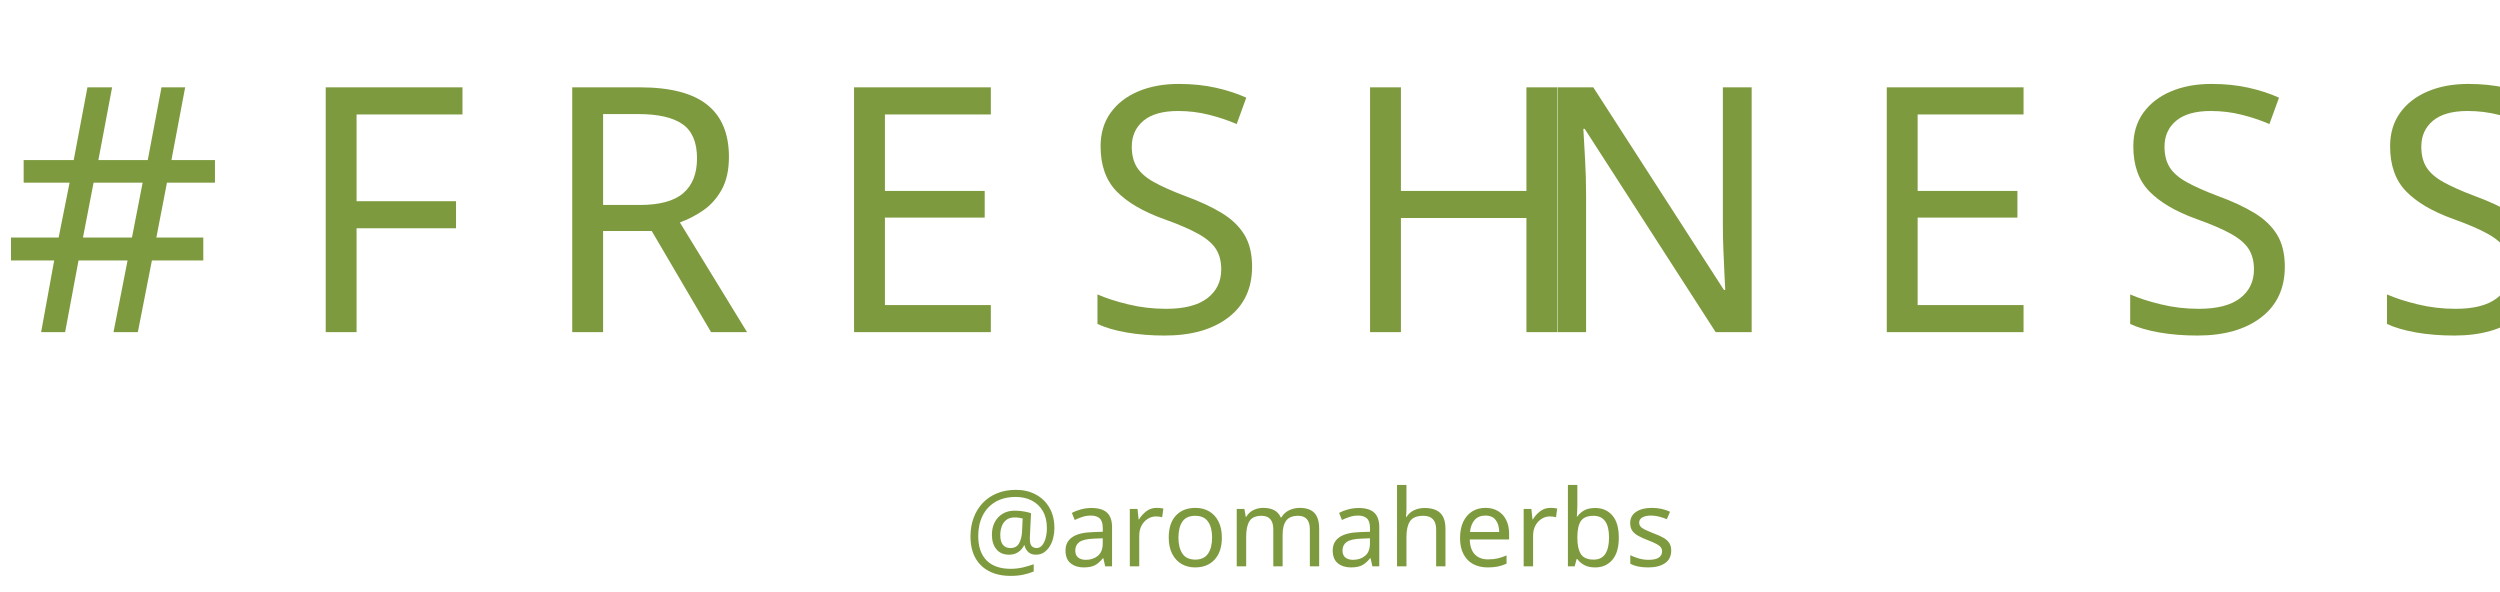
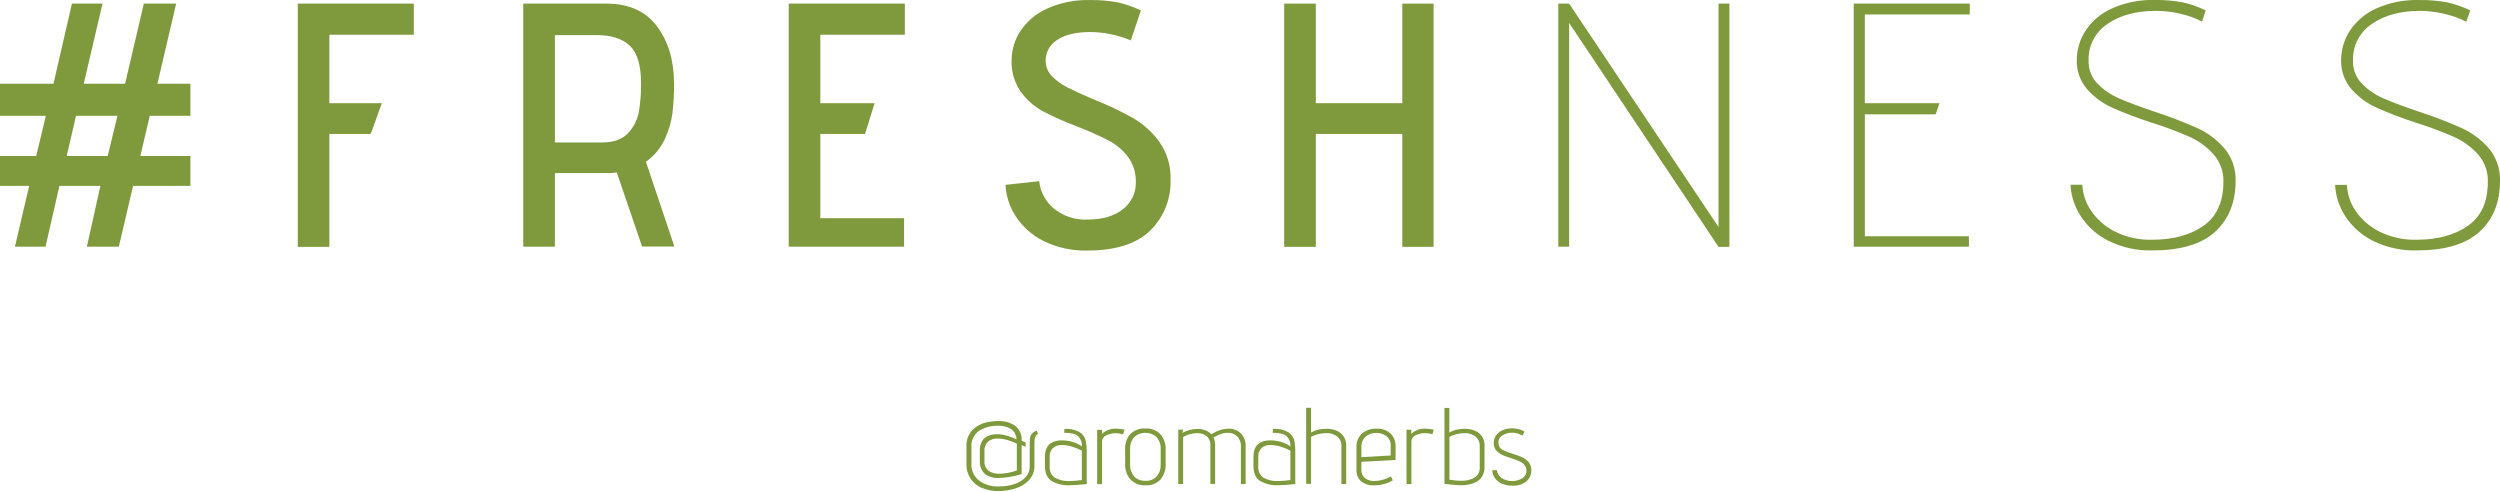
- <svg xmlns="http://www.w3.org/2000/svg" width="700" height="165.58" viewBox="0 0 700 165.58">
-   <g transform="translate(-613 -9160)">
-     <g transform="translate(2 -6261)">
-       <text transform="translate(881 15579.58)" fill="#7e9a3e" font-size="30" font-family="AdventPro-Light, Advent Pro" font-weight="300">
-         <tspan x="0" y="0">@aromaherbs</tspan>
-       </text>
-       <g transform="translate(-25)">
-         <text transform="translate(840 15514)" fill="#7e9a3e" font-size="96" font-family="AdventPro-Regular, Advent Pro" letter-spacing="0.2em">
-           <tspan x="-203.328" y="0">#FRESH</tspan>
-         </text>
-         <text transform="translate(1199 15514)" fill="#7e9a3e" font-size="96" font-family="AdventPro-Regular, Advent Pro" letter-spacing="0.2em">
-           <tspan x="-136.176" y="0">NESS</tspan>
-         </text>
-       </g>
+ <svg xmlns="http://www.w3.org/2000/svg" viewBox="0 0 690.73 135.72">
+   <g style="isolation:isolate">
+     <g style="isolation:isolate">
+       <path d="M270.49,132.78a8.64,8.64,0,0,0,5.43,1.62,13.61,13.61,0,0,0,4.38-.66,7,7,0,0,0,3.07-1.91,4.23,4.23,0,0,0,1.13-3v-5.73a19.85,19.85,0,0,1,.07-2,2.5,2.5,0,0,1,.5-1.22,3.08,3.08,0,0,1,1.35-.91l.39.93q-1,.45-1,2.1l0,6.57a5.69,5.69,0,0,1-1.55,4.14,8.75,8.75,0,0,1-3.82,2.28,15.87,15.87,0,0,1-4.62.69,11.32,11.32,0,0,1-4.43-.84,6.85,6.85,0,0,1-4.36-6.72v-4.65a6.15,6.15,0,0,1,1.69-4.71,8.15,8.15,0,0,1,3.83-2.07,15.75,15.75,0,0,1,3.24-.36,8,8,0,0,1,4.63,1.26,4.69,4.69,0,0,1,1.85,4.17l1.11.48v1.23l-1.11-.48v8a25.2,25.2,0,0,1-6.33,1.08,6,6,0,0,1-3.68-1,4.47,4.47,0,0,1-1.54-3.45v-3a5.16,5.16,0,0,1,.66-2.82,3.78,3.78,0,0,1,2-1.5,6,6,0,0,1,2.07-.33,10,10,0,0,1,2.76.41,16.22,16.22,0,0,1,2.64,1,3.53,3.53,0,0,0-1.46-2.81,6.09,6.09,0,0,0-3.55-.94,9.46,9.46,0,0,0-5.34,1.4,5,5,0,0,0-2.1,4.48V128A5.62,5.62,0,0,0,270.49,132.78Zm2.65-2.7a4.85,4.85,0,0,0,3,.81,15.46,15.46,0,0,0,4.8-.9v-7.41a16.77,16.77,0,0,0-2.6-1,9.48,9.48,0,0,0-2.68-.42A4,4,0,0,0,273,122a3.3,3.3,0,0,0-1,2.68v2.91A3,3,0,0,0,273.14,130.08Z" style="fill:#7e9a3d" />
+       <path d="M298.25,119.38a3.78,3.78,0,0,1,1.68,2.18,13.69,13.69,0,0,1,.32,3.24v8.94q-3.24.33-4.68.33a9.33,9.33,0,0,1-5-1.17c-1.25-.78-1.86-2.19-1.86-4.23v-2.49q0-3,2.1-4a5.75,5.75,0,0,1,2.58-.51,10.35,10.35,0,0,1,3,.45,8.18,8.18,0,0,1,2.55,1.23,3.79,3.79,0,0,0-1-2.78c-.7-.7-2-1-3.93-1l.09-1.08A7.83,7.83,0,0,1,298.25,119.38ZM291.47,132a7.65,7.65,0,0,0,4.07.91,29,29,0,0,0,3.36-.27v-8.13a14.07,14.07,0,0,0-2.64-1.09,9.56,9.56,0,0,0-2.82-.47,3.78,3.78,0,0,0-2.48.78,3.17,3.17,0,0,0-.94,2.58v2.61A3.35,3.35,0,0,0,291.47,132Z" style="fill:#7e9a3d" />
+       <path d="M304.45,119.91a5.4,5.4,0,0,1,4-1.47,12.63,12.63,0,0,1,2.25.27L310.3,120a6.8,6.8,0,0,0-2-.3,5.62,5.62,0,0,0-2.69.6,1.82,1.82,0,0,0-1.12,1.65v11.82h-1.35v-15h1.35Z" style="fill:#7e9a3d" />
+       <path d="M312.32,119.9a5.55,5.55,0,0,1,4.19-1.52,5.33,5.33,0,0,1,4.08,1.58,6.08,6.08,0,0,1,1.47,4.3v4a6.28,6.28,0,0,1-1.38,4.17,5.13,5.13,0,0,1-4.17,1.65,5.25,5.25,0,0,1-4.22-1.66,6.18,6.18,0,0,1-1.42-4.16v-4A6,6,0,0,1,312.32,119.9Zm1,11.7a4.06,4.06,0,0,0,3.17,1.24,3.94,3.94,0,0,0,3.12-1.23,4.64,4.64,0,0,0,1.08-3.18v-4.2a4.7,4.7,0,0,0-1.16-3.48,4.13,4.13,0,0,0-3-1.14,4.3,4.3,0,0,0-3.12,1.13,4.6,4.6,0,0,0-1.17,3.49v4.2A4.55,4.55,0,0,0,313.34,131.6Z" style="fill:#7e9a3d" />
+       <path d="M326.67,119.61a8.87,8.87,0,0,1,4.18-1.11,5.91,5.91,0,0,1,2.18.38,4,4,0,0,1,1.62,1.09c.29-.16.74-.4,1.38-.72a8,8,0,0,1,3.39-.81,4.7,4.7,0,0,1,3.43,1.31,4.88,4.88,0,0,1,1.31,3.61v10.38h-1.31V123.45a3.78,3.78,0,0,0-1-2.88,3.64,3.64,0,0,0-2.61-1,6.16,6.16,0,0,0-2.69.66l-1.27.63a5.66,5.66,0,0,1,.45,2.58v10.26h-1.32V123.15a3.2,3.2,0,0,0-1-2.64,4.09,4.09,0,0,0-2.66-.84,7.79,7.79,0,0,0-2,.29,7.46,7.46,0,0,0-1.86.76v13h-1.35v-15h1.35Z" style="fill:#7e9a3d" />
+       <path d="M355.88,119.38a3.78,3.78,0,0,1,1.68,2.18,13.76,13.76,0,0,1,.31,3.24v8.94q-3.24.33-4.68.33a9.27,9.27,0,0,1-5-1.17q-1.87-1.17-1.87-4.23v-2.49q0-3,2.1-4a5.75,5.75,0,0,1,2.58-.51,10.3,10.3,0,0,1,3,.45,8.18,8.18,0,0,1,2.55,1.23,3.79,3.79,0,0,0-1-2.78c-.7-.7-2-1-3.93-1l.09-1.08A7.87,7.87,0,0,1,355.88,119.38ZM349.1,132a7.61,7.61,0,0,0,4.06.91,29,29,0,0,0,3.36-.27v-8.13a14.07,14.07,0,0,0-2.64-1.09,9.56,9.56,0,0,0-2.82-.47,3.75,3.75,0,0,0-2.47.78,3.17,3.17,0,0,0-.94,2.58v2.61A3.35,3.35,0,0,0,349.1,132Z" style="fill:#7e9a3d" />
+       <path d="M362.23,119.52a6.42,6.42,0,0,1,1.9-.78,9.41,9.41,0,0,1,2.27-.27,6.92,6.92,0,0,1,3,.57,4.33,4.33,0,0,1,2.54,4.32v10.38h-1.32V123.42a3.35,3.35,0,0,0-1.18-2.85,4.85,4.85,0,0,0-3-.9,9.41,9.41,0,0,0-4.2,1v13h-1.36v-21h1.36Z" style="fill:#7e9a3d" />
+       <path d="M376.31,119.79a5.78,5.78,0,0,1,4-1.35,5.4,5.4,0,0,1,3.89,1.34,4.87,4.87,0,0,1,1.39,3.7v3.6l-9.45.51v2.16a2.83,2.83,0,0,0,1,2.36,4.09,4.09,0,0,0,2.62.79,9.66,9.66,0,0,0,4.53-1.26l.54,1.05a8.54,8.54,0,0,1-2.46,1.05,10.9,10.9,0,0,1-2.76.36,5.24,5.24,0,0,1-3.52-1.1,4,4,0,0,1-1.31-3.28v-6.15A4.8,4.8,0,0,1,376.31,119.79Zm7.93,6.06v-2.52a3.26,3.26,0,0,0-1.23-2.87,4.74,4.74,0,0,0-2.73-.85,4.53,4.53,0,0,0-2.95,1,3.64,3.64,0,0,0-1.19,3v2.7Z" style="fill:#7e9a3d" />
+       <path d="M389.88,119.91a5.41,5.41,0,0,1,4-1.47,12.63,12.63,0,0,1,2.25.27l-.36,1.26a6.8,6.8,0,0,0-2-.3,5.61,5.61,0,0,0-2.68.6,1.83,1.83,0,0,0-1.13,1.65v11.82h-1.35v-15h1.35Z" style="fill:#7e9a3d" />
+       <path d="M400.44,119.49a6.54,6.54,0,0,1,1.89-.75,9.61,9.61,0,0,1,2.28-.27,7.11,7.11,0,0,1,3,.57,4.32,4.32,0,0,1,2.55,4.32V129a4.93,4.93,0,0,1-.63,2.58,4.09,4.09,0,0,1-1.71,1.59,8.13,8.13,0,0,1-1.93.69,9.94,9.94,0,0,1-2.09.21,30.37,30.37,0,0,1-3.06-.21l-1.65-.15v-21h1.35Zm3.18,13.35a7.24,7.24,0,0,0,3.8-.88,3.15,3.15,0,0,0,1.42-2.9v-5.61a3.37,3.37,0,0,0-1.2-2.88,4.91,4.91,0,0,0-3-.9,9.15,9.15,0,0,0-2.22.29,8,8,0,0,0-1.95.73v11.85A18.84,18.84,0,0,0,403.62,132.84Z" style="fill:#7e9a3d" />
+       <path d="M420.2,120.11a5.56,5.56,0,0,0-1-.38,5.13,5.13,0,0,0-1.41-.18,4.71,4.71,0,0,0-2.76.8,2.31,2.31,0,0,0-1,2.29,2,2,0,0,0,1.05,1.61,14.13,14.13,0,0,0,2.85,1.12,25.51,25.51,0,0,1,2.7,1,4.77,4.77,0,0,1,1.74,1.35,3.46,3.46,0,0,1,.72,2.26,3.86,3.86,0,0,1-1.33,3,5.69,5.69,0,0,1-3.92,1.2,6.87,6.87,0,0,1-2.95-.58,4.61,4.61,0,0,1-1.89-1.55,4.13,4.13,0,0,1-.71-2.13h1.29a3,3,0,0,0,1.37,2.2,5.48,5.48,0,0,0,5.62.05,2.41,2.41,0,0,0,1.17-2.16,2.28,2.28,0,0,0-.57-1.59,4.33,4.33,0,0,0-1.39-1c-.55-.24-1.3-.52-2.24-.82a22.29,22.29,0,0,1-2.41-.89,4.87,4.87,0,0,1-1.61-1.12,3,3,0,0,1-.81-1.8,2.26,2.26,0,0,1,0-.42,3.74,3.74,0,0,1,.54-1.91,4.15,4.15,0,0,1,1.7-1.51,6.15,6.15,0,0,1,2.86-.6,7.19,7.19,0,0,1,1.68.19,6.94,6.94,0,0,1,1.17.41l.51.27-.48,1.14Z" style="fill:#7e9a3d" />
+     </g>
+   </g>
+   <g style="isolation:isolate">
+     <g style="isolation:isolate">
+       <path d="M32.83,68.16H24l3.74-16.8H16.42l-3.84,16.8H4.13l3.93-16.8H0V43.1H10L12.67,32H0V23.14H14.78L19.87,1h8.45L23.14,23.14H34.56L39.74,1h8.93L43.49,23.14h9.12V32H41.38L38.78,43.1H52.61v8.26H36.77ZM21,32,18.43,43.1H29.76L32.45,32Z" style="fill:#7e9a3d" />
+       <path d="M82.27,1h32.06V9.6H91V28.51H105.5L102.43,37H91v31.2H82.27Z" style="fill:#7e9a3d" />
+       <path d="M170.4,47.62a9.64,9.64,0,0,1-2.21.19H153.31V68.16h-8.74V1h23q9.22,0,13.92,6.24T186.24,23a70.12,70.12,0,0,1-.43,8.16,24.78,24.78,0,0,1-2.12,7.25,15.88,15.88,0,0,1-5.23,6.29l7.87,23.42h-8.92Zm3.21-10.9a11.81,11.81,0,0,0,2.93-5.95,45,45,0,0,0,.58-7.73q0-7.48-3.12-10.42c-2.08-1.95-5.11-2.92-9.07-2.92H153.31V39.36h13C169.6,39.36,172,38.48,173.61,36.72Z" style="fill:#7e9a3d" />
+       <path d="M217.92,1H250V9.6H226.65V28.51h15L239,37H226.65V60.29h23.14v7.87H217.92Z" style="fill:#7e9a3d" />
+       <path d="M291.16,57.6a13.58,13.58,0,0,0,9.22,3.07q6.33,0,9.89-2.88a9.08,9.08,0,0,0,3.55-7.39,11.3,11.3,0,0,0-2.16-7.06,16.23,16.23,0,0,0-5.33-4.51,93,93,0,0,0-8.73-3.89A82.26,82.26,0,0,1,288,30.67,18.49,18.49,0,0,1,282,25.3a14.29,14.29,0,0,1-2.5-8.69,14.76,14.76,0,0,1,2.4-8,17.42,17.42,0,0,1,7.3-6.19,27.07,27.07,0,0,1,12-2.4,38,38,0,0,1,7.78.67,28.68,28.68,0,0,1,6.24,2.21l-2.79,8.26a29.38,29.38,0,0,0-11.14-2.31c-4,0-7,.72-9.16,2.16a6.67,6.67,0,0,0-3.22,5.81A6,6,0,0,0,290.59,21a15.25,15.25,0,0,0,4.27,3.12c1.7.87,4.11,2,7.25,3.32A92.42,92.42,0,0,1,313,32.59a23.71,23.71,0,0,1,7.34,6.63,17.06,17.06,0,0,1,3.07,10.41,18.76,18.76,0,0,1-5.66,14.11q-5.67,5.48-17.28,5.48a25.89,25.89,0,0,1-12.15-2.64,19.58,19.58,0,0,1-7.68-6.82,17.47,17.47,0,0,1-2.83-8.69l9.31-1A11.33,11.33,0,0,0,291.16,57.6Z" style="fill:#7e9a3d" />
+       <path d="M387.45,37h-23.9v31.2h-8.74V1h8.74V28.51h23.9V1h8.64v67.2h-8.64Z" style="fill:#7e9a3d" />
+     </g>
+   </g>
+   <g style="isolation:isolate">
+     <g style="isolation:isolate">
+       <path d="M433.54,6.34V68.16h-3V1h3l41.28,61.73V1h3v67.2h-3Z" style="fill:#7e9a3d" />
+       <path d="M512.17,1h32.06v3h-29V28.51h20.64l-1.06,3.07H515.24v33.7H544v2.88H512.17Z" style="fill:#7e9a3d" />
+       <path d="M577.69,58.13a17.28,17.28,0,0,0,6.57,5.81,21.84,21.84,0,0,0,10.37,2.3q8.64,0,14.16-3.84t5.52-12.19a11,11,0,0,0-2.69-7.54A19.91,19.91,0,0,0,605,37.82a102.54,102.54,0,0,0-10.51-3.93,109.11,109.11,0,0,1-11-4.18,20.6,20.6,0,0,1-6.86-5.09,11.79,11.79,0,0,1-2.83-8.11,14.75,14.75,0,0,1,2.4-8,17.1,17.1,0,0,1,7.25-6.15A27.19,27.19,0,0,1,595.4,0a37.82,37.82,0,0,1,7.77.67,28.31,28.31,0,0,1,6.24,2.21l-1,3.07a26.16,26.16,0,0,0-6.19-2.21A30.09,30.09,0,0,0,595.59,3q-8.07,0-13.3,3.6a11.69,11.69,0,0,0-5.23,10.22,8.73,8.73,0,0,0,2.45,6.29,18.7,18.7,0,0,0,6.1,4.13q3.64,1.58,9.88,3.69a121,121,0,0,1,11.72,4.51A22,22,0,0,1,614.6,41a13.31,13.31,0,0,1,3.07,9q0,8.83-5.61,14t-17.33,5.19a25.89,25.89,0,0,1-12.15-2.64,19.58,19.58,0,0,1-7.68-6.82,17.47,17.47,0,0,1-2.83-8.69h3.26A13.67,13.67,0,0,0,577.69,58.13Z" style="fill:#7e9a3d" />
+       <path d="M650.74,58.13a17.31,17.31,0,0,0,6.58,5.81,21.81,21.81,0,0,0,10.37,2.3q8.64,0,14.16-3.84t5.52-12.19a11,11,0,0,0-2.69-7.54A20,20,0,0,0,678,37.82a102,102,0,0,0-10.52-3.93,109.74,109.74,0,0,1-10.94-4.18,20.4,20.4,0,0,1-6.86-5.09,11.8,11.8,0,0,1-2.84-8.11,14.75,14.75,0,0,1,2.4-8,17.16,17.16,0,0,1,7.25-6.15,27.22,27.22,0,0,1,12-2.35,37.93,37.93,0,0,1,7.78.67,28.31,28.31,0,0,1,6.24,2.21L681.41,6a26,26,0,0,0-6.19-2.21A29.94,29.94,0,0,0,668.65,3q-8.07,0-13.3,3.6a11.66,11.66,0,0,0-5.23,10.22,8.69,8.69,0,0,0,2.45,6.29,18.76,18.76,0,0,0,6.09,4.13q3.65,1.58,9.89,3.69a120.68,120.68,0,0,1,11.71,4.51A22,22,0,0,1,687.65,41a13.31,13.31,0,0,1,3.08,9q0,8.83-5.62,14t-17.33,5.19a25.88,25.88,0,0,1-12.14-2.64A19.58,19.58,0,0,1,648,59.76a17.37,17.37,0,0,1-2.83-8.69h3.26A13.65,13.65,0,0,0,650.74,58.13Z" style="fill:#7e9a3d" />
    </g>
  </g>
</svg>
